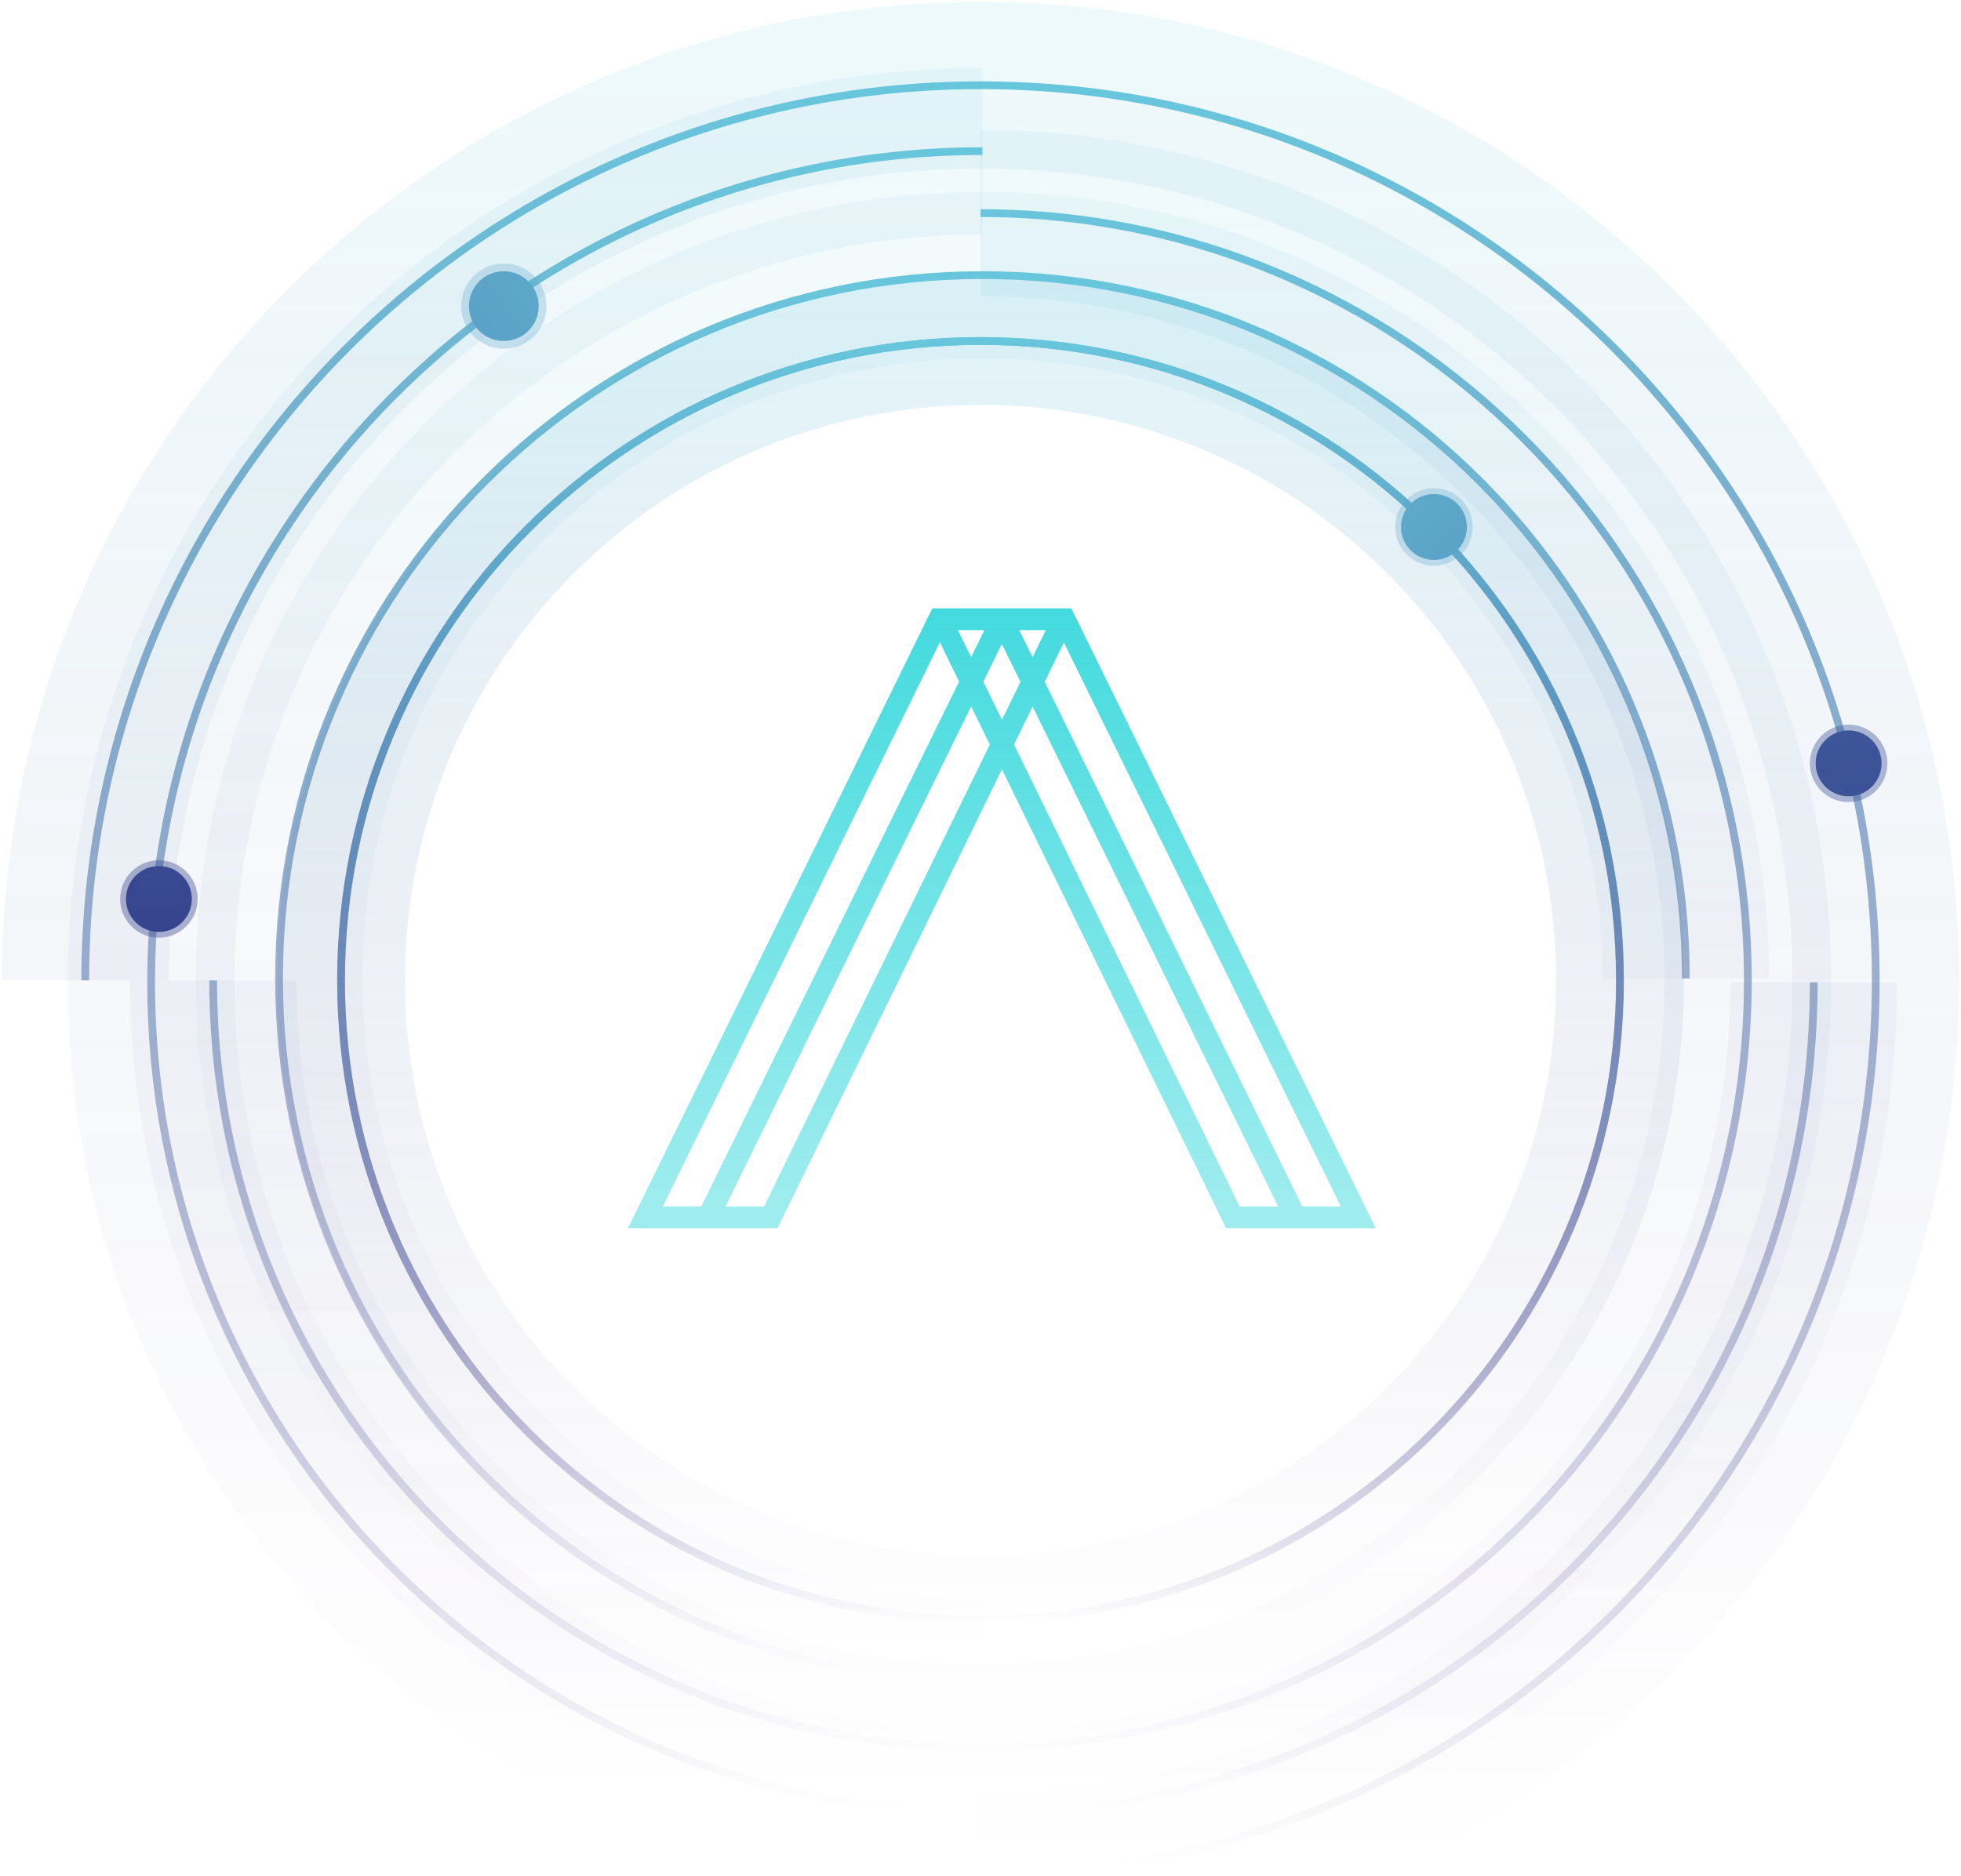
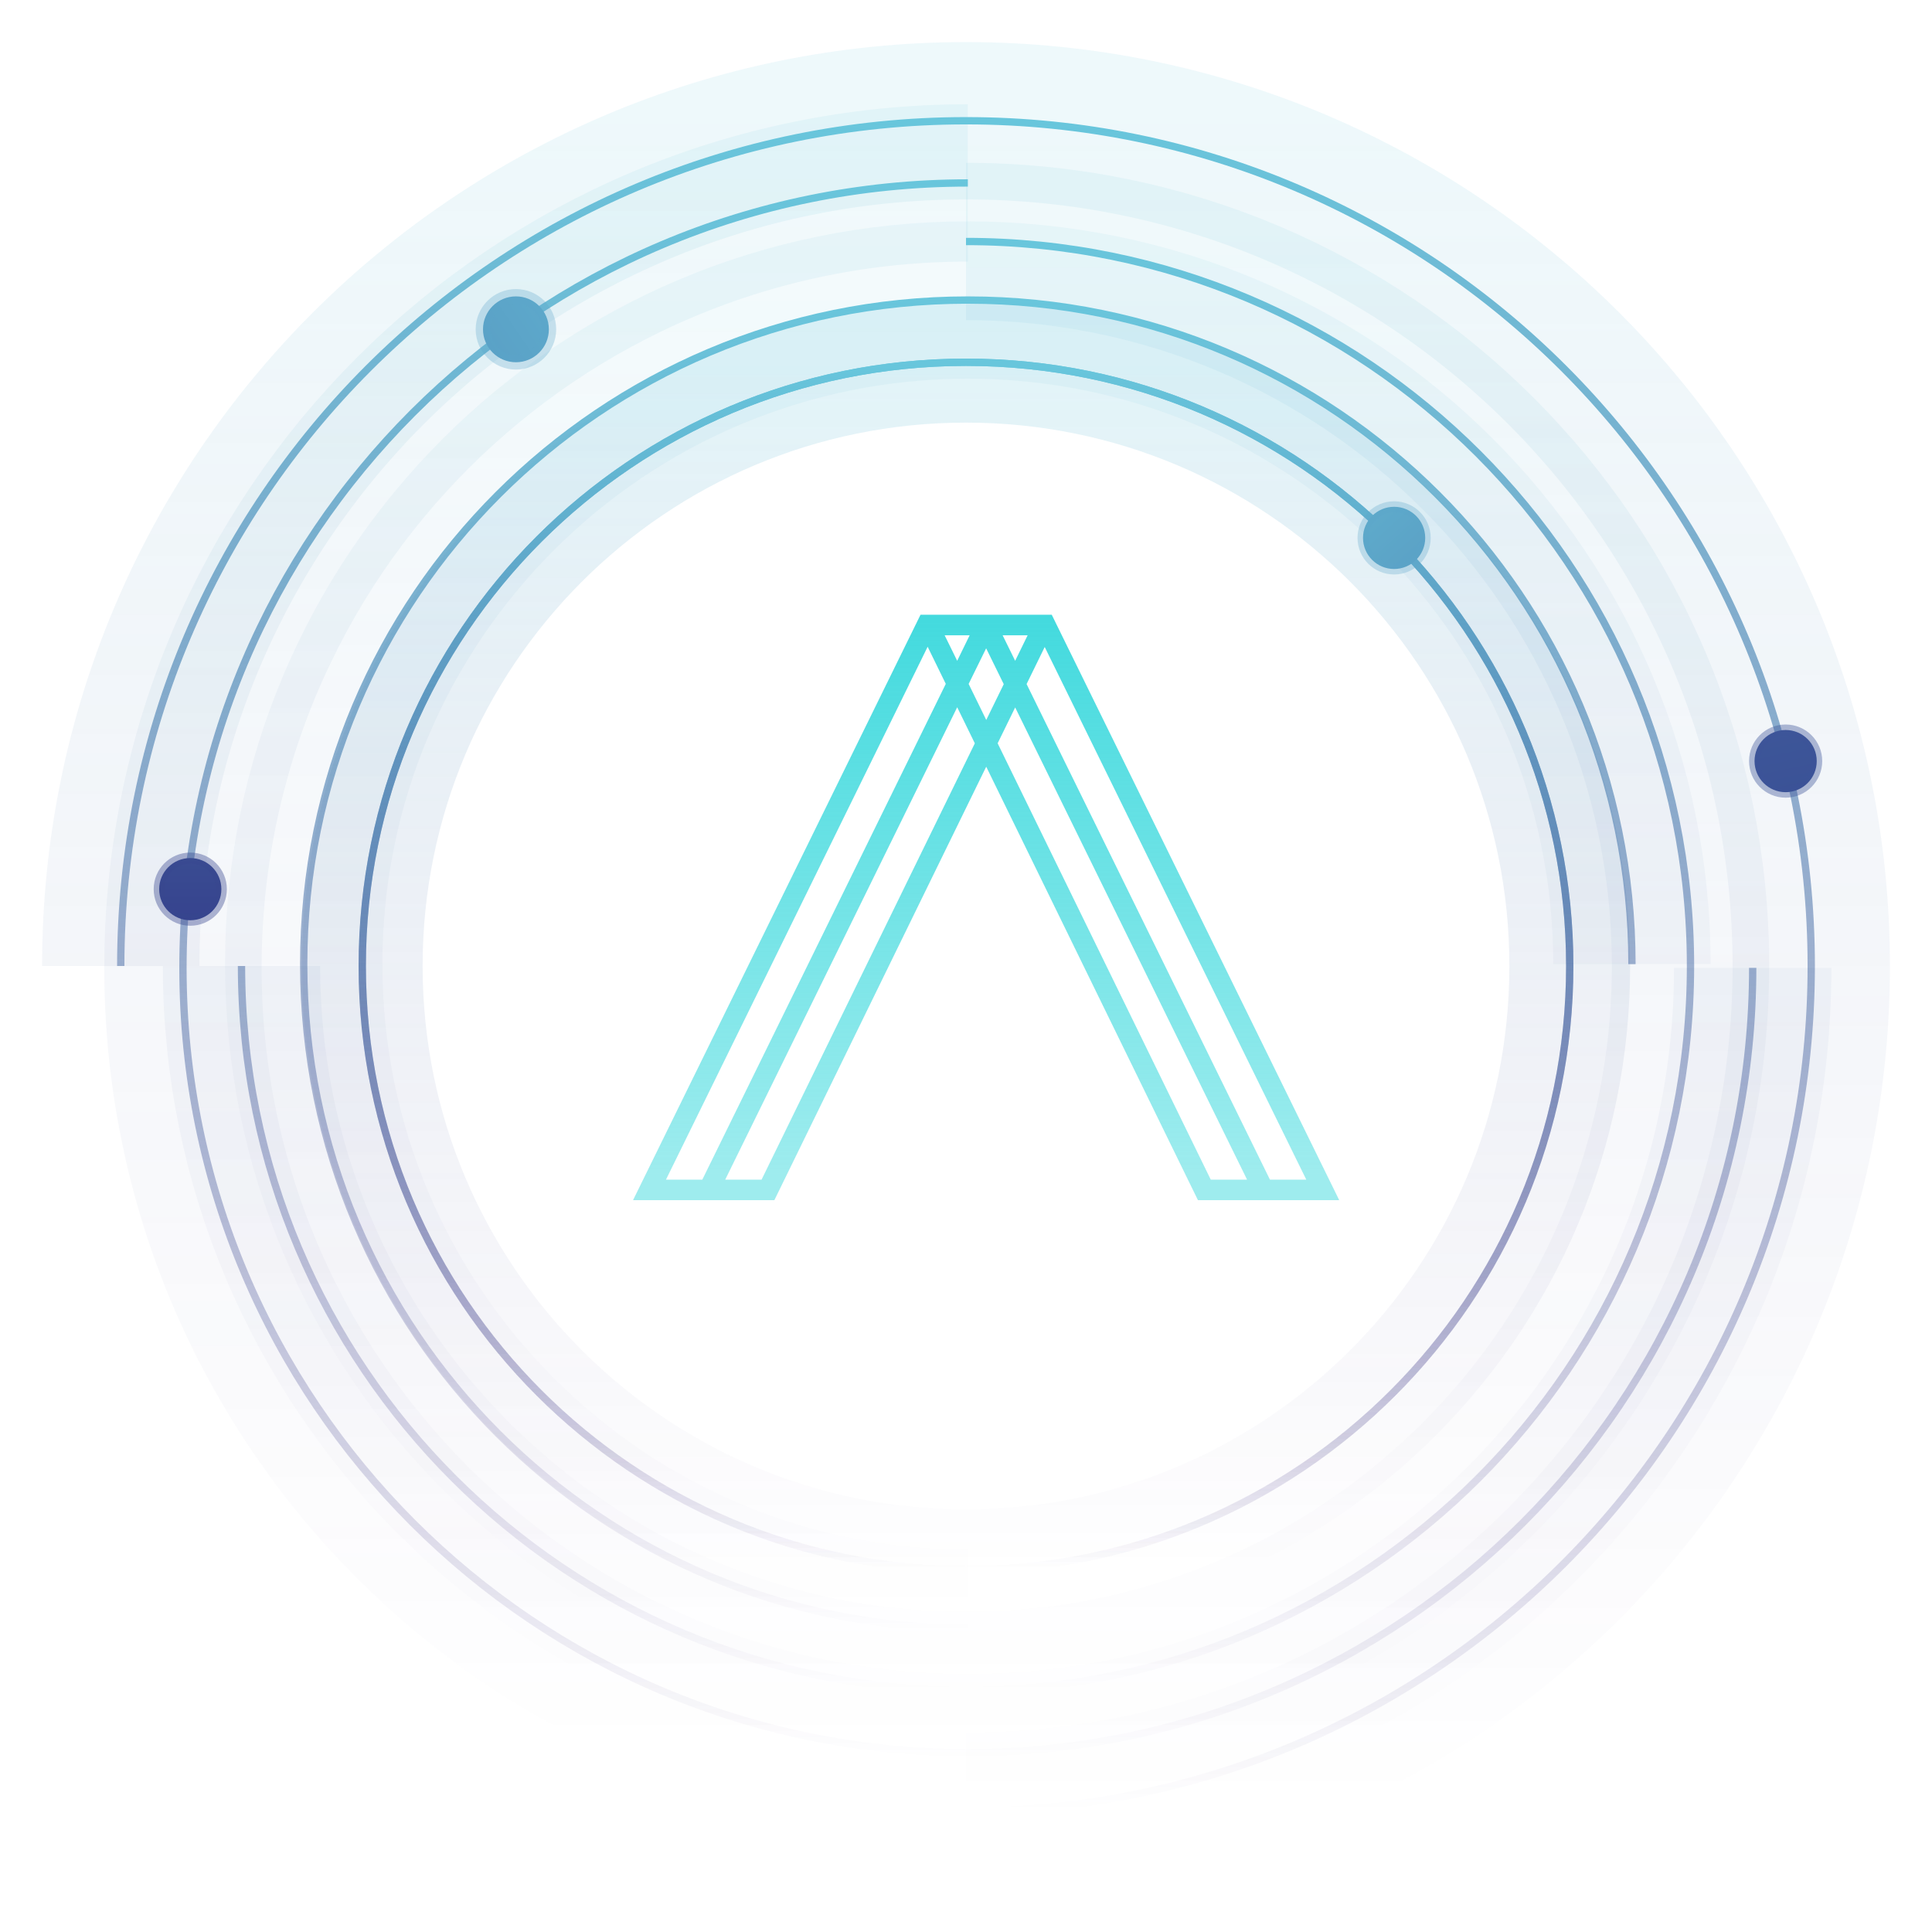
- <svg xmlns="http://www.w3.org/2000/svg" width="506px" height="484px" viewBox="0 0 506 484" version="1.1">
+ <svg xmlns="http://www.w3.org/2000/svg" width="528px" height="528px" viewBox="0 0 528 528" version="1.1">
  <defs>
    <linearGradient x1="50%" y1="0%" x2="50%" y2="100%" id="linearGradient-1">
      <stop stop-color="#68C6DC" offset="0%" />
      <stop stop-color="#210A6B" stop-opacity="0" offset="100%" />
    </linearGradient>
    <linearGradient x1="16.513%" y1="15.891%" x2="81.845%" y2="87.344%" id="linearGradient-2">
      <stop stop-color="#5EAACB" offset="0%" />
      <stop stop-color="#5BA2C6" offset="100%" />
    </linearGradient>
    <linearGradient x1="11.881%" y1="81.288%" x2="92.389%" y2="25.963%" id="linearGradient-3">
      <stop stop-color="#5AA1C6" offset="0%" />
      <stop stop-color="#5DA8CB" offset="100%" />
    </linearGradient>
    <linearGradient x1="61.127%" y1="100%" x2="39.586%" y2="0%" id="linearGradient-4">
      <stop stop-color="#3B5296" offset="0%" />
      <stop stop-color="#3D5699" offset="100%" />
    </linearGradient>
    <linearGradient x1="39.586%" y1="100%" x2="39.586%" y2="0%" id="linearGradient-5">
      <stop stop-color="#36438E" offset="0%" />
      <stop stop-color="#3A4C92" offset="100%" />
    </linearGradient>
    <linearGradient x1="50%" y1="0%" x2="50%" y2="96.215%" id="linearGradient-6">
      <stop stop-color="#43DADE" offset="0%" />
      <stop stop-color="#43DADE" stop-opacity="0.513" offset="100%" />
    </linearGradient>
  </defs>
-   <g id="Page-1" stroke="none" stroke-width="1" fill="none" fill-rule="evenodd">
-     <g id="brand" transform="translate(22, 22)">
-       <g id="opacity" stroke="url(#linearGradient-1)">
-         <circle id="path" stroke-width="33" opacity="0.19" cx="231" cy="231" r="165" />
-         <path d="M231.5,17 C113.035,17 17,113.035 17,231.5 C17,349.965 113.035,446 231.5,446 C349.965,446 446,349.965 446,231.5" id="path" stroke-width="43" opacity="0.101" />
-         <path d="M413,230.5 C413,130.26 331.74,49 231.5,49 C131.26,49 50,130.26 50,230.5 C50,330.74 131.26,412 231.5,412" id="path" stroke-width="43" opacity="0.085" />
-         <path d="M231,462 C358.578,462 462,358.578 462,231 C462,103.422 358.578,0 231,0 C103.422,0 0,103.422 0,231" id="path" stroke-width="43" opacity="0.114" />
-         <path d="M33,231 C33,340.352 121.648,429 231,429 C340.352,429 429,340.352 429,231 C429,121.648 340.352,33 231,33" id="path" stroke-width="43" opacity="0.103" />
-       </g>
-       <g id="lines">
-         <circle id="path" stroke="url(#linearGradient-1)" stroke-width="2" cx="231" cy="231" r="165" />
-         <circle id="path" stroke="url(#linearGradient-1)" stroke-width="2" cx="231" cy="231" r="165" />
-         <path d="M231.5,17 C113.035,17 17,113.035 17,231.5 C17,349.965 113.035,446 231.5,446 C349.965,446 446,349.965 446,231.5" id="path" stroke="url(#linearGradient-1)" stroke-width="2" />
-         <path d="M413,230.5 C413,130.26 331.74,49 231.5,49 C131.26,49 50,130.26 50,230.5 C50,330.74 131.26,412 231.5,412" id="path" stroke="url(#linearGradient-1)" stroke-width="2" />
-         <circle id="path" stroke-opacity="0.3" stroke="#5CA5C8" stroke-width="3" fill="url(#linearGradient-2)" cx="348" cy="114" r="8.5" />
-         <path d="M231,462 C358.578,462 462,358.578 462,231 C462,103.422 358.578,0 231,0 C103.422,0 0,103.422 0,231" id="path" stroke="url(#linearGradient-1)" stroke-width="2" />
-         <path d="M33,231 C33,340.352 121.648,429 231,429 C340.352,429 429,340.352 429,231 C429,121.648 340.352,33 231,33" id="path" stroke="url(#linearGradient-1)" stroke-width="2" />
-         <circle id="path" stroke-opacity="0.3" stroke="#5CA6C9" stroke-width="4" fill="url(#linearGradient-3)" cx="108" cy="57" r="9" />
-         <circle id="path" stroke-opacity="0.4" stroke="#3C5498" stroke-width="3" fill="url(#linearGradient-4)" cx="455" cy="175" r="8.5" />
-         <circle id="path-copy" stroke-opacity="0.4" stroke="#37468F" stroke-width="3" fill="url(#linearGradient-5)" cx="19" cy="210" r="8.5" />
-       </g>
-       <path d="M218.572,135 L140,295 L156.191,295 L162.434,295 L178.625,295 L236.525,176.53 L294.391,295 L310.57,295 L316.825,295 L333,295 L254.431,135 L218.572,135 Z M241.01,140.617 L247.845,140.617 L244.436,147.592 L241.01,140.617 Z M225.164,140.617 L232,140.617 L228.591,147.592 L225.164,140.617 Z M220.518,143.754 L225.474,153.899 L158.938,289.386 L149.006,289.386 L220.518,143.754 Z M247.559,153.952 L252.512,143.82 L323.997,289.386 L314.065,289.386 L247.559,153.952 Z M231.723,153.916 L236.505,144.177 L241.316,153.975 L236.535,163.76 L231.723,153.916 Z M228.594,160.286 L233.412,170.146 L175.13,289.386 L165.197,289.386 L228.594,160.286 Z M239.648,170.14 L244.439,160.339 L307.813,289.386 L297.89,289.386 L239.648,170.14 Z" id="Fill-1" fill="url(#linearGradient-6)" />
-     </g>
+   <g id="higherkindness-logo-masthead" stroke="none" stroke-width="1" fill="none" fill-rule="evenodd">
+     <circle id="path" stroke="url(#linearGradient-1)" stroke-width="33" opacity="0.19" cx="264" cy="264" r="165" />
+     <path d="M264.5,50 C146.035,50 50,146.035 50,264.5 C50,382.965 146.035,479 264.5,479 C382.965,479 479,382.965 479,264.5" id="path" stroke="url(#linearGradient-1)" stroke-width="43" opacity="0.101" />
+     <path d="M446,263.5 C446,163.26 364.74,82 264.5,82 C164.26,82 83,163.26 83,263.5 C83,363.74 164.26,445 264.5,445" id="path" stroke="url(#linearGradient-1)" stroke-width="43" opacity="0.085" />
+     <path d="M264,495 C391.578,495 495,391.578 495,264 C495,136.422 391.578,33 264,33 C136.422,33 33,136.422 33,264" id="path" stroke="url(#linearGradient-1)" stroke-width="43" opacity="0.114" />
+     <path d="M66,264 C66,373.352 154.648,462 264,462 C373.352,462 462,373.352 462,264 C462,154.648 373.352,66 264,66" id="path" stroke="url(#linearGradient-1)" stroke-width="43" opacity="0.103" />
+     <circle id="path" stroke="url(#linearGradient-1)" stroke-width="2" cx="264" cy="264" r="165" />
+     <circle id="path" stroke="url(#linearGradient-1)" stroke-width="2" cx="264" cy="264" r="165" />
+     <path d="M264.5,50 C146.035,50 50,146.035 50,264.5 C50,382.965 146.035,479 264.5,479 C382.965,479 479,382.965 479,264.5" id="path" stroke="url(#linearGradient-1)" stroke-width="2" />
+     <path d="M446,263.5 C446,163.26 364.74,82 264.5,82 C164.26,82 83,163.26 83,263.5 C83,363.74 164.26,445 264.5,445" id="path" stroke="url(#linearGradient-1)" stroke-width="2" />
+     <circle id="path" stroke-opacity="0.3" stroke="#5CA5C8" stroke-width="3" fill="url(#linearGradient-2)" cx="381" cy="147" r="8.5" />
+     <path d="M264,495 C391.578,495 495,391.578 495,264 C495,136.422 391.578,33 264,33 C136.422,33 33,136.422 33,264" id="path" stroke="url(#linearGradient-1)" stroke-width="2" />
+     <path d="M66,264 C66,373.352 154.648,462 264,462 C373.352,462 462,373.352 462,264 C462,154.648 373.352,66 264,66" id="path" stroke="url(#linearGradient-1)" stroke-width="2" />
+     <circle id="path" stroke-opacity="0.3" stroke="#5CA6C9" stroke-width="4" fill="url(#linearGradient-3)" cx="141" cy="90" r="9" />
+     <circle id="path" stroke-opacity="0.4" stroke="#3C5498" stroke-width="3" fill="url(#linearGradient-4)" cx="488" cy="208" r="8.5" />
+     <circle id="path" stroke-opacity="0.4" stroke="#37468F" stroke-width="3" fill="url(#linearGradient-5)" cx="52" cy="243" r="8.5" />
+     <path d="M251.572,168 L173,328 L189.191,328 L195.434,328 L211.625,328 L269.525,209.53 L327.391,328 L343.57,328 L349.825,328 L366,328 L287.431,168 L251.572,168 Z M274.01,173.617 L280.845,173.617 L277.436,180.592 L274.01,173.617 Z M258.164,173.617 L265,173.617 L261.591,180.592 L258.164,173.617 Z M253.518,176.754 L258.474,186.899 L191.938,322.386 L182.006,322.386 L253.518,176.754 Z M280.559,186.952 L285.512,176.82 L356.997,322.386 L347.065,322.386 L280.559,186.952 Z M264.723,186.916 L269.505,177.177 L274.316,186.975 L269.535,196.76 L264.723,186.916 Z M261.594,193.286 L266.412,203.146 L208.13,322.386 L198.197,322.386 L261.594,193.286 Z M272.648,203.14 L277.439,193.339 L340.813,322.386 L330.89,322.386 L272.648,203.14 Z" id="icon" fill="url(#linearGradient-6)" />
  </g>
</svg>
